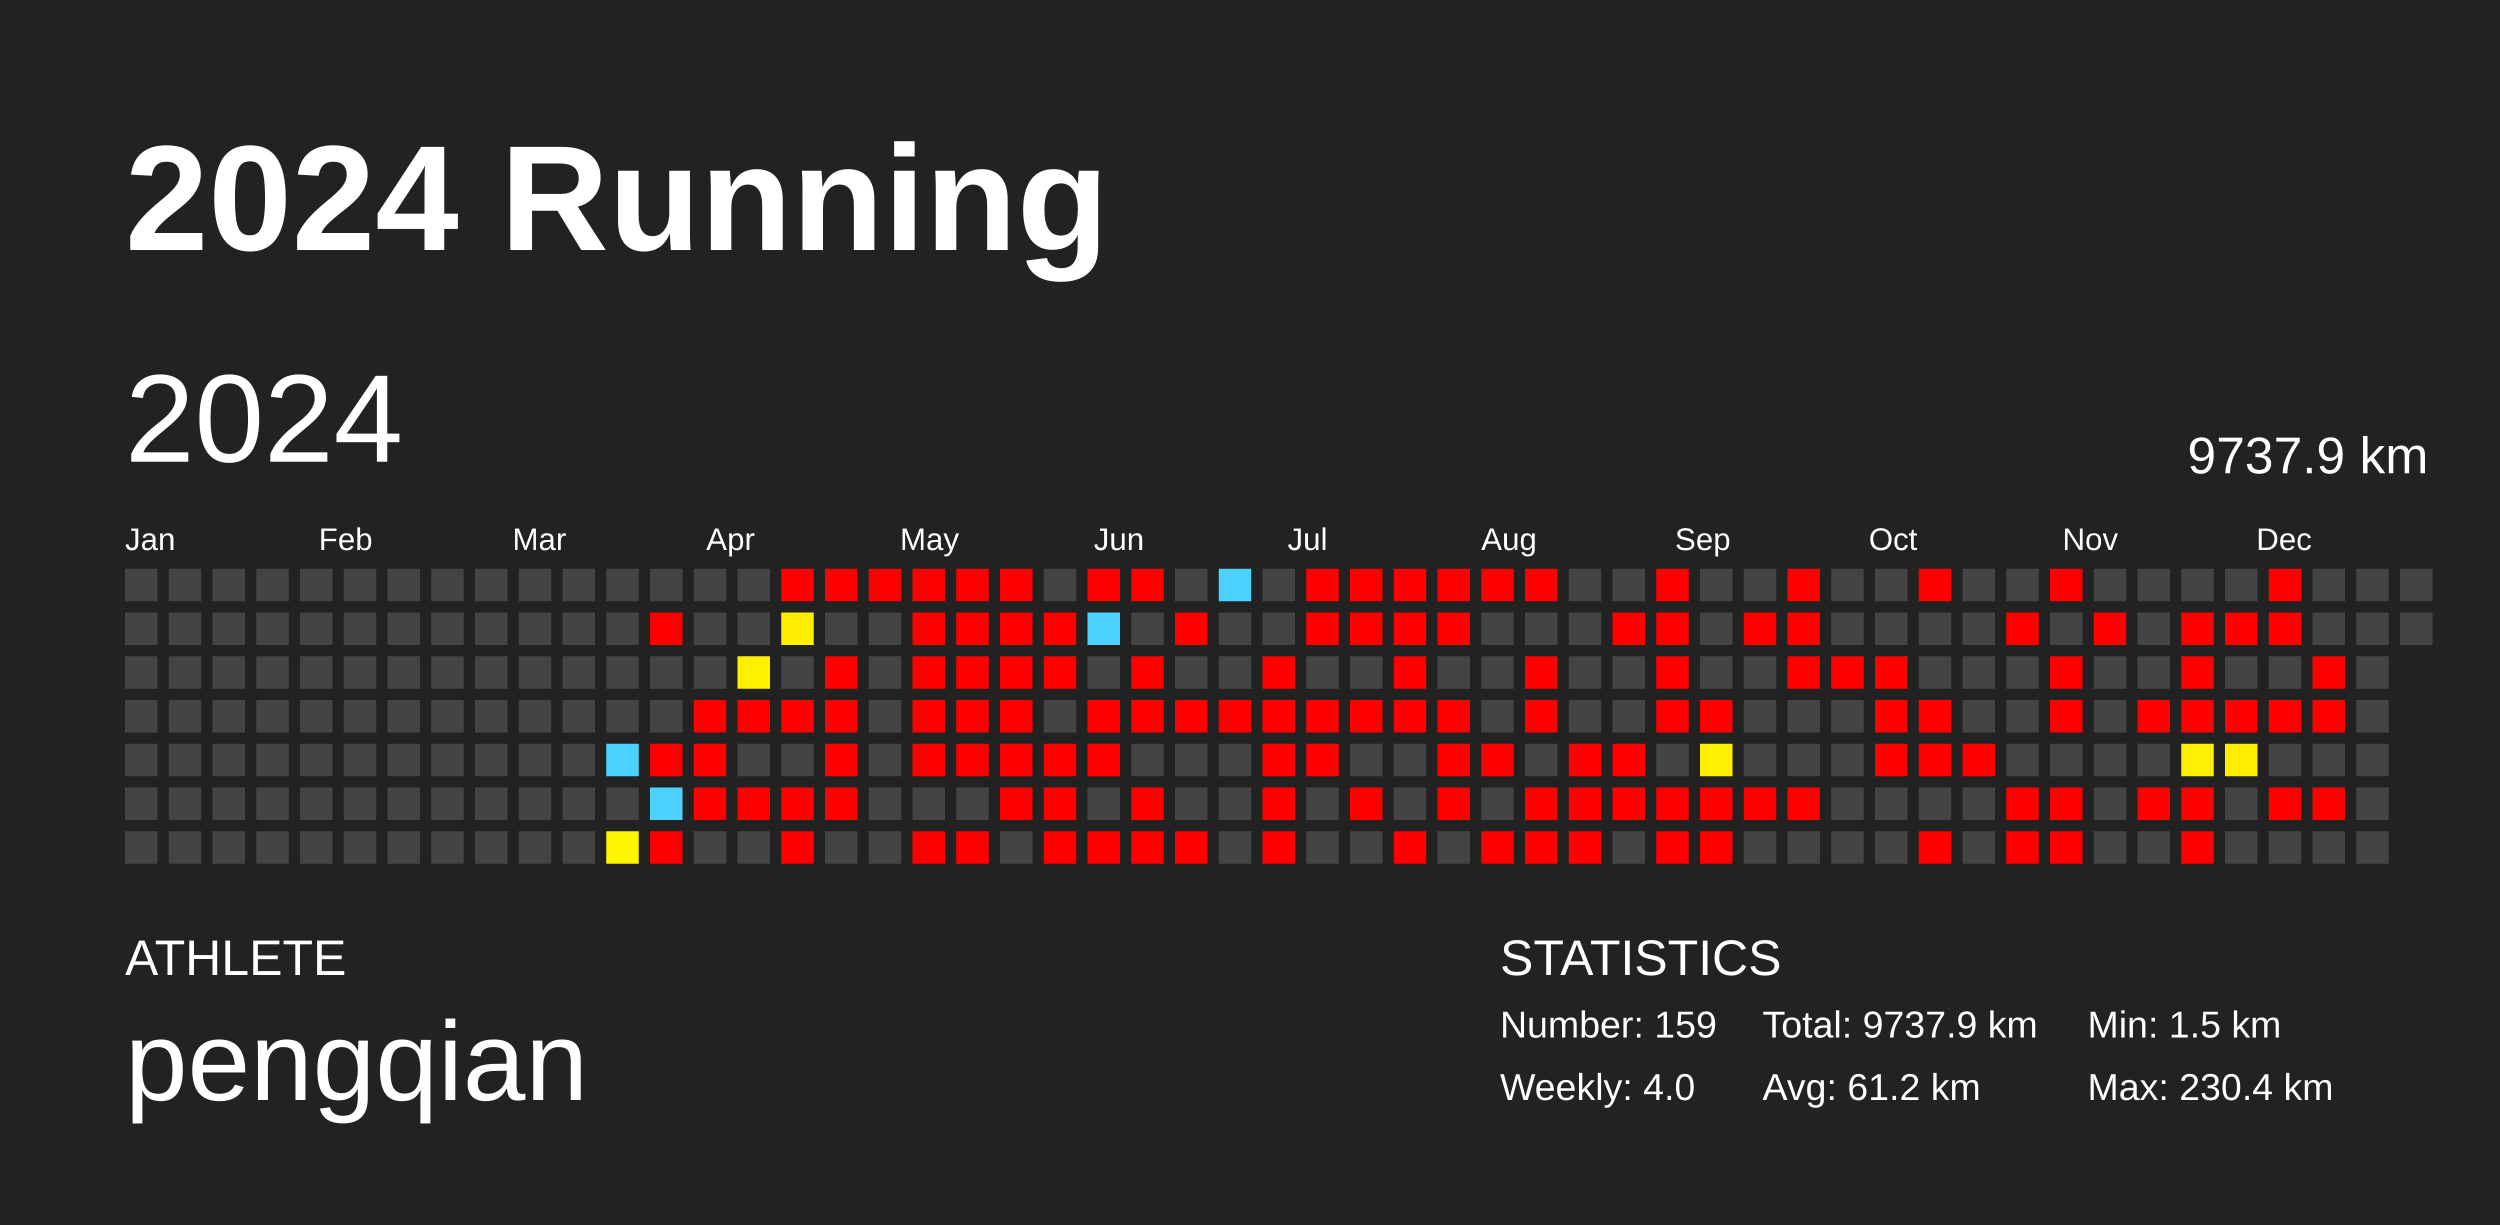
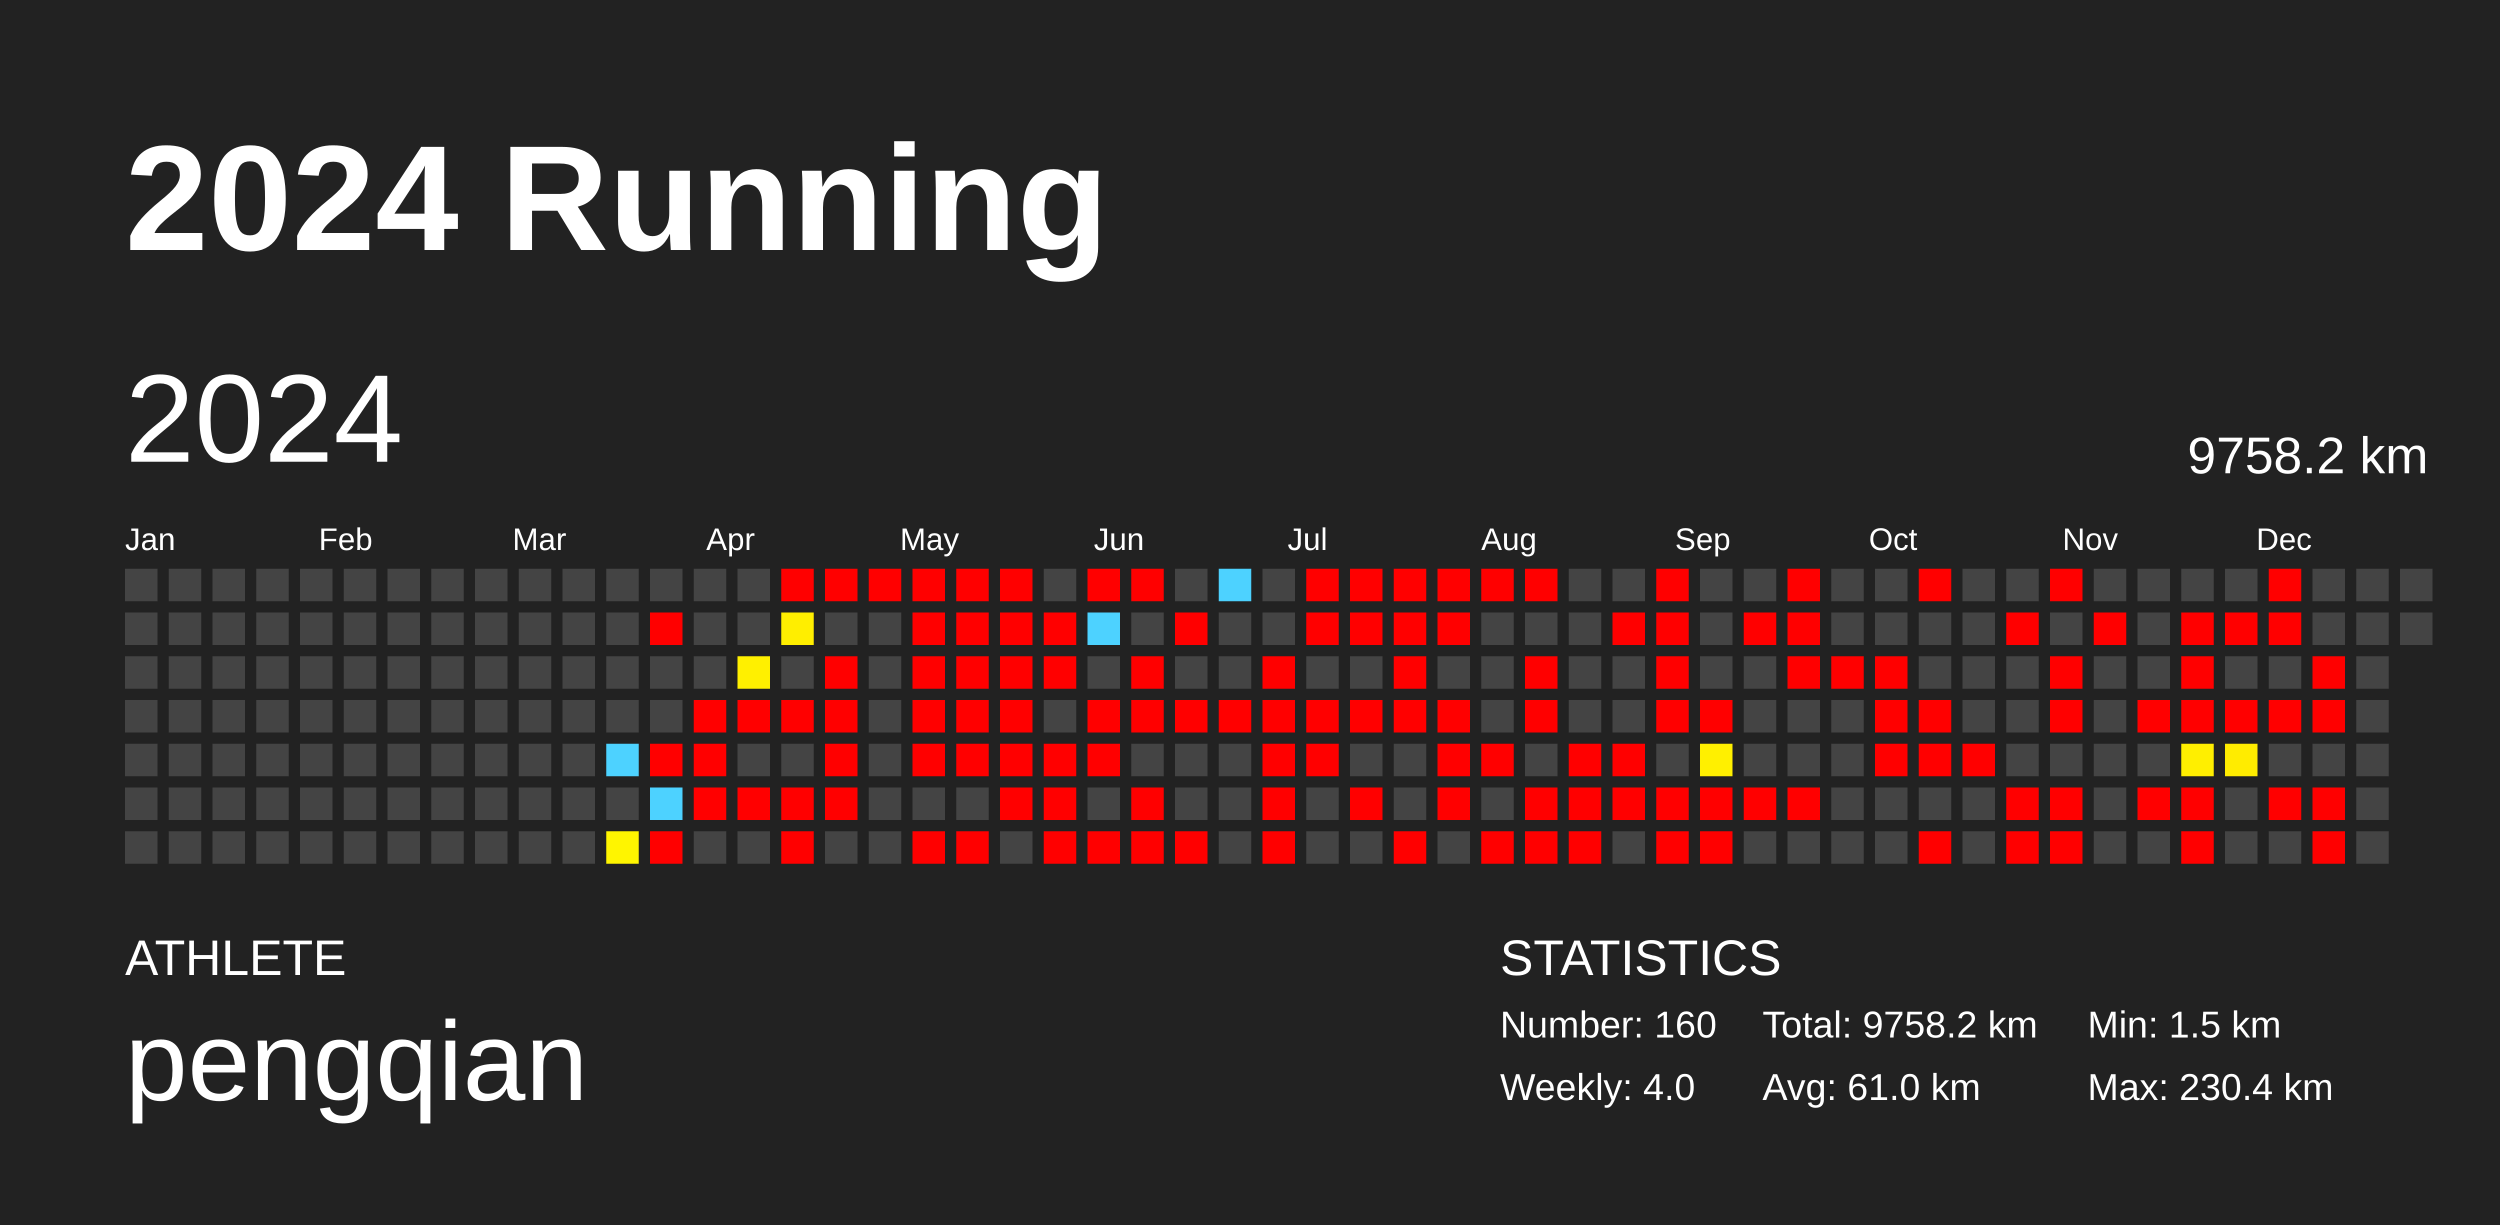
<svg xmlns="http://www.w3.org/2000/svg" baseProfile="full" height="98mm" version="1.1" viewBox="0,0,200,98" width="200mm">
  <defs />
  <rect fill="#222222" height="98" width="200" x="0" y="0" />
  <text fill="#FFFFFF" style="font-size:12px; font-family:Arial; font-weight:bold;" x="10" y="20">2024 Running</text>
  <text fill="#FFFFFF" style="font-size:4px; font-family:Arial" x="10" y="78">ATHLETE</text>
  <text fill="#FFFFFF" style="font-size:9px; font-family:Arial" x="10" y="88">pengqian</text>
  <text fill="#FFFFFF" style="font-size:4px; font-family:Arial" x="120" y="78">STATISTICS</text>
-   <text fill="#FFFFFF" style="font-size:3px; font-family:Arial" x="120" y="83">Number: 159</text>
+   <text fill="#FFFFFF" style="font-size:3px; font-family:Arial" x="120" y="83">Number: 160</text>
  <text fill="#FFFFFF" style="font-size:3px; font-family:Arial" x="120" y="88">Weekly: 4.0</text>
-   <text fill="#FFFFFF" style="font-size:3px; font-family:Arial" x="141" y="83">Total: 9737.9 km</text>
-   <text fill="#FFFFFF" style="font-size:3px; font-family:Arial" x="141" y="88">Avg: 61.2 km</text>
+   <text fill="#FFFFFF" style="font-size:3px; font-family:Arial" x="141" y="83">Total: 9758.2 km</text>
+   <text fill="#FFFFFF" style="font-size:3px; font-family:Arial" x="141" y="88">Avg: 61.0 km</text>
  <text fill="#FFFFFF" style="font-size:3px; font-family:Arial" x="167" y="83">Min: 1.5 km</text>
  <text fill="#FFFFFF" style="font-size:3px; font-family:Arial" x="167" y="88">Max: 230.4 km</text>
  <text dominant-baseline="hanging" fill="#FFFFFF" style="font-size:10.0px; font-family:Arial;" x="10" y="30">2024</text>
-   <text dominant-baseline="hanging" fill="#FFFFFF" style="font-size:4.125px; font-family:Arial;" x="175" y="35">9737.9 km</text>
+   <text dominant-baseline="hanging" fill="#FFFFFF" style="font-size:4.125px; font-family:Arial;" x="175" y="35">9758.2 km</text>
  <text fill="#FFFFFF" style="font-size:2.5px; font-family:Arial" x="10.0" y="44">Jan</text>
  <text fill="#FFFFFF" style="font-size:2.5px; font-family:Arial" x="25.5" y="44">Feb</text>
  <text fill="#FFFFFF" style="font-size:2.5px; font-family:Arial" x="41.0" y="44">Mar</text>
  <text fill="#FFFFFF" style="font-size:2.5px; font-family:Arial" x="56.5" y="44">Apr</text>
  <text fill="#FFFFFF" style="font-size:2.5px; font-family:Arial" x="72.0" y="44">May</text>
  <text fill="#FFFFFF" style="font-size:2.5px; font-family:Arial" x="87.5" y="44">Jun</text>
  <text fill="#FFFFFF" style="font-size:2.5px; font-family:Arial" x="103.0" y="44">Jul</text>
  <text fill="#FFFFFF" style="font-size:2.5px; font-family:Arial" x="118.5" y="44">Aug</text>
  <text fill="#FFFFFF" style="font-size:2.5px; font-family:Arial" x="134.0" y="44">Sep</text>
  <text fill="#FFFFFF" style="font-size:2.5px; font-family:Arial" x="149.5" y="44">Oct</text>
  <text fill="#FFFFFF" style="font-size:2.5px; font-family:Arial" x="165.0" y="44">Nov</text>
  <text fill="#FFFFFF" style="font-size:2.5px; font-family:Arial" x="180.5" y="44">Dec</text>
  <rect fill="#444444" height="2.6" width="2.6" x="10.0" y="45.5" />
  <rect fill="#444444" height="2.6" width="2.6" x="10.0" y="49.0" />
  <rect fill="#444444" height="2.6" width="2.6" x="10.0" y="52.5" />
  <rect fill="#444444" height="2.6" width="2.6" x="10.0" y="56.0" />
  <rect fill="#444444" height="2.6" width="2.6" x="10.0" y="59.5" />
  <rect fill="#444444" height="2.6" width="2.6" x="10.0" y="63.0" />
  <rect fill="#444444" height="2.6" width="2.6" x="10.0" y="66.5" />
  <rect fill="#444444" height="2.6" width="2.6" x="13.5" y="45.5" />
  <rect fill="#444444" height="2.6" width="2.6" x="13.5" y="49.0" />
  <rect fill="#444444" height="2.6" width="2.6" x="13.5" y="52.5" />
  <rect fill="#444444" height="2.6" width="2.6" x="13.5" y="56.0" />
  <rect fill="#444444" height="2.6" width="2.6" x="13.5" y="59.5" />
  <rect fill="#444444" height="2.6" width="2.6" x="13.5" y="63.0" />
  <rect fill="#444444" height="2.6" width="2.6" x="13.5" y="66.5" />
  <rect fill="#444444" height="2.6" width="2.6" x="17.0" y="45.5" />
  <rect fill="#444444" height="2.6" width="2.6" x="17.0" y="49.0" />
  <rect fill="#444444" height="2.6" width="2.6" x="17.0" y="52.5" />
  <rect fill="#444444" height="2.6" width="2.6" x="17.0" y="56.0" />
  <rect fill="#444444" height="2.6" width="2.6" x="17.0" y="59.5" />
  <rect fill="#444444" height="2.6" width="2.6" x="17.0" y="63.0" />
  <rect fill="#444444" height="2.6" width="2.6" x="17.0" y="66.5" />
  <rect fill="#444444" height="2.6" width="2.6" x="20.5" y="45.5" />
  <rect fill="#444444" height="2.6" width="2.6" x="20.5" y="49.0" />
  <rect fill="#444444" height="2.6" width="2.6" x="20.5" y="52.5" />
  <rect fill="#444444" height="2.6" width="2.6" x="20.5" y="56.0" />
  <rect fill="#444444" height="2.6" width="2.6" x="20.5" y="59.5" />
  <rect fill="#444444" height="2.6" width="2.6" x="20.5" y="63.0" />
  <rect fill="#444444" height="2.6" width="2.6" x="20.5" y="66.5" />
  <rect fill="#444444" height="2.6" width="2.6" x="24.0" y="45.5" />
  <rect fill="#444444" height="2.6" width="2.6" x="24.0" y="49.0" />
  <rect fill="#444444" height="2.6" width="2.6" x="24.0" y="52.5" />
  <rect fill="#444444" height="2.6" width="2.6" x="24.0" y="56.0" />
  <rect fill="#444444" height="2.6" width="2.6" x="24.0" y="59.5" />
  <rect fill="#444444" height="2.6" width="2.6" x="24.0" y="63.0" />
  <rect fill="#444444" height="2.6" width="2.6" x="24.0" y="66.5" />
  <rect fill="#444444" height="2.6" width="2.6" x="27.5" y="45.5" />
  <rect fill="#444444" height="2.6" width="2.6" x="27.5" y="49.0" />
  <rect fill="#444444" height="2.6" width="2.6" x="27.5" y="52.5" />
  <rect fill="#444444" height="2.6" width="2.6" x="27.5" y="56.0" />
  <rect fill="#444444" height="2.6" width="2.6" x="27.5" y="59.5" />
  <rect fill="#444444" height="2.6" width="2.6" x="27.5" y="63.0" />
  <rect fill="#444444" height="2.6" width="2.6" x="27.5" y="66.5" />
  <rect fill="#444444" height="2.6" width="2.6" x="31.0" y="45.5" />
  <rect fill="#444444" height="2.6" width="2.6" x="31.0" y="49.0" />
  <rect fill="#444444" height="2.6" width="2.6" x="31.0" y="52.5" />
  <rect fill="#444444" height="2.6" width="2.6" x="31.0" y="56.0" />
  <rect fill="#444444" height="2.6" width="2.6" x="31.0" y="59.5" />
  <rect fill="#444444" height="2.6" width="2.6" x="31.0" y="63.0" />
  <rect fill="#444444" height="2.6" width="2.6" x="31.0" y="66.5" />
  <rect fill="#444444" height="2.6" width="2.6" x="34.5" y="45.5" />
  <rect fill="#444444" height="2.6" width="2.6" x="34.5" y="49.0" />
  <rect fill="#444444" height="2.6" width="2.6" x="34.5" y="52.5" />
  <rect fill="#444444" height="2.6" width="2.6" x="34.5" y="56.0" />
  <rect fill="#444444" height="2.6" width="2.6" x="34.5" y="59.5" />
  <rect fill="#444444" height="2.6" width="2.6" x="34.5" y="63.0" />
  <rect fill="#444444" height="2.6" width="2.6" x="34.5" y="66.5" />
  <rect fill="#444444" height="2.6" width="2.6" x="38.0" y="45.5" />
  <rect fill="#444444" height="2.6" width="2.6" x="38.0" y="49.0" />
  <rect fill="#444444" height="2.6" width="2.6" x="38.0" y="52.5" />
  <rect fill="#444444" height="2.6" width="2.6" x="38.0" y="56.0" />
  <rect fill="#444444" height="2.6" width="2.6" x="38.0" y="59.5" />
  <rect fill="#444444" height="2.6" width="2.6" x="38.0" y="63.0" />
  <rect fill="#444444" height="2.6" width="2.6" x="38.0" y="66.5" />
  <rect fill="#444444" height="2.6" width="2.6" x="41.5" y="45.5" />
  <rect fill="#444444" height="2.6" width="2.6" x="41.5" y="49.0" />
  <rect fill="#444444" height="2.6" width="2.6" x="41.5" y="52.5" />
  <rect fill="#444444" height="2.6" width="2.6" x="41.5" y="56.0" />
  <rect fill="#444444" height="2.6" width="2.6" x="41.5" y="59.5" />
  <rect fill="#444444" height="2.6" width="2.6" x="41.5" y="63.0" />
  <rect fill="#444444" height="2.6" width="2.6" x="41.5" y="66.5" />
  <rect fill="#444444" height="2.6" width="2.6" x="45.0" y="45.5" />
  <rect fill="#444444" height="2.6" width="2.6" x="45.0" y="49.0" />
  <rect fill="#444444" height="2.6" width="2.6" x="45.0" y="52.5" />
  <rect fill="#444444" height="2.6" width="2.6" x="45.0" y="56.0" />
  <rect fill="#444444" height="2.6" width="2.6" x="45.0" y="59.5" />
  <rect fill="#444444" height="2.6" width="2.6" x="45.0" y="63.0" />
  <rect fill="#444444" height="2.6" width="2.6" x="45.0" y="66.5" />
  <rect fill="#444444" height="2.6" width="2.6" x="48.5" y="45.5" />
  <rect fill="#444444" height="2.6" width="2.6" x="48.5" y="49.0" />
  <rect fill="#444444" height="2.6" width="2.6" x="48.5" y="52.5" />
  <rect fill="#444444" height="2.6" width="2.6" x="48.5" y="56.0" />
  <rect fill="#4dd2ff" height="2.6" width="2.6" x="48.5" y="59.5" />
  <rect fill="#444444" height="2.6" width="2.6" x="48.5" y="63.0" />
  <rect fill="#fff500" height="2.6" width="2.6" x="48.5" y="66.5" />
  <rect fill="#444444" height="2.6" width="2.6" x="52.0" y="45.5" />
  <rect fill="red" height="2.6" width="2.6" x="52.0" y="49.0" />
  <rect fill="#444444" height="2.6" width="2.6" x="52.0" y="52.5" />
  <rect fill="#444444" height="2.6" width="2.6" x="52.0" y="56.0" />
  <rect fill="red" height="2.6" width="2.6" x="52.0" y="59.5" />
  <rect fill="#4dd2ff" height="2.6" width="2.6" x="52.0" y="63.0" />
  <rect fill="red" height="2.6" width="2.6" x="52.0" y="66.5" />
  <rect fill="#444444" height="2.6" width="2.6" x="55.5" y="45.5" />
  <rect fill="#444444" height="2.6" width="2.6" x="55.5" y="49.0" />
  <rect fill="#444444" height="2.6" width="2.6" x="55.5" y="52.5" />
  <rect fill="red" height="2.6" width="2.6" x="55.5" y="56.0" />
  <rect fill="red" height="2.6" width="2.6" x="55.5" y="59.5" />
  <rect fill="red" height="2.6" width="2.6" x="55.5" y="63.0" />
  <rect fill="#444444" height="2.6" width="2.6" x="55.5" y="66.5" />
  <rect fill="#444444" height="2.6" width="2.6" x="59.0" y="45.5" />
  <rect fill="#444444" height="2.6" width="2.6" x="59.0" y="49.0" />
  <rect fill="#fff000" height="2.6" width="2.6" x="59.0" y="52.5" />
  <rect fill="red" height="2.6" width="2.6" x="59.0" y="56.0" />
  <rect fill="#444444" height="2.6" width="2.6" x="59.0" y="59.5" />
  <rect fill="red" height="2.6" width="2.6" x="59.0" y="63.0" />
  <rect fill="#444444" height="2.6" width="2.6" x="59.0" y="66.5" />
  <rect fill="red" height="2.6" width="2.6" x="62.5" y="45.5" />
  <rect fill="#ffee00" height="2.6" width="2.6" x="62.5" y="49.0" />
  <rect fill="#444444" height="2.6" width="2.6" x="62.5" y="52.5" />
  <rect fill="red" height="2.6" width="2.6" x="62.5" y="56.0" />
  <rect fill="#444444" height="2.6" width="2.6" x="62.5" y="59.5" />
  <rect fill="red" height="2.6" width="2.6" x="62.5" y="63.0" />
  <rect fill="red" height="2.6" width="2.6" x="62.5" y="66.5" />
  <rect fill="red" height="2.6" width="2.6" x="66.0" y="45.5" />
  <rect fill="#444444" height="2.6" width="2.6" x="66.0" y="49.0" />
  <rect fill="red" height="2.6" width="2.6" x="66.0" y="52.5" />
  <rect fill="red" height="2.6" width="2.6" x="66.0" y="56.0" />
  <rect fill="red" height="2.6" width="2.6" x="66.0" y="59.5" />
  <rect fill="red" height="2.6" width="2.6" x="66.0" y="63.0" />
  <rect fill="#444444" height="2.6" width="2.6" x="66.0" y="66.5" />
  <rect fill="red" height="2.6" width="2.6" x="69.5" y="45.5" />
  <rect fill="#444444" height="2.6" width="2.6" x="69.5" y="49.0" />
  <rect fill="#444444" height="2.6" width="2.6" x="69.5" y="52.5" />
  <rect fill="#444444" height="2.6" width="2.6" x="69.5" y="56.0" />
  <rect fill="#444444" height="2.6" width="2.6" x="69.5" y="59.5" />
  <rect fill="#444444" height="2.6" width="2.6" x="69.5" y="63.0" />
  <rect fill="#444444" height="2.6" width="2.6" x="69.5" y="66.5" />
  <rect fill="red" height="2.6" width="2.6" x="73.0" y="45.5" />
  <rect fill="red" height="2.6" width="2.6" x="73.0" y="49.0" />
  <rect fill="red" height="2.6" width="2.6" x="73.0" y="52.5" />
  <rect fill="red" height="2.6" width="2.6" x="73.0" y="56.0" />
  <rect fill="red" height="2.6" width="2.6" x="73.0" y="59.5" />
  <rect fill="#444444" height="2.6" width="2.6" x="73.0" y="63.0" />
  <rect fill="red" height="2.6" width="2.6" x="73.0" y="66.5" />
  <rect fill="red" height="2.6" width="2.6" x="76.5" y="45.5" />
  <rect fill="red" height="2.6" width="2.6" x="76.5" y="49.0" />
  <rect fill="red" height="2.6" width="2.6" x="76.5" y="52.5" />
  <rect fill="red" height="2.6" width="2.6" x="76.5" y="56.0" />
  <rect fill="red" height="2.6" width="2.6" x="76.5" y="59.5" />
  <rect fill="#444444" height="2.6" width="2.6" x="76.5" y="63.0" />
  <rect fill="red" height="2.6" width="2.6" x="76.5" y="66.5" />
  <rect fill="red" height="2.6" width="2.6" x="80.0" y="45.5" />
  <rect fill="red" height="2.6" width="2.6" x="80.0" y="49.0" />
  <rect fill="red" height="2.6" width="2.6" x="80.0" y="52.5" />
  <rect fill="red" height="2.6" width="2.6" x="80.0" y="56.0" />
  <rect fill="red" height="2.6" width="2.6" x="80.0" y="59.5" />
  <rect fill="red" height="2.6" width="2.6" x="80.0" y="63.0" />
  <rect fill="#444444" height="2.6" width="2.6" x="80.0" y="66.5" />
  <rect fill="#444444" height="2.6" width="2.6" x="83.5" y="45.5" />
  <rect fill="red" height="2.6" width="2.6" x="83.5" y="49.0" />
  <rect fill="red" height="2.6" width="2.6" x="83.5" y="52.5" />
  <rect fill="#444444" height="2.6" width="2.6" x="83.5" y="56.0" />
  <rect fill="red" height="2.6" width="2.6" x="83.5" y="59.5" />
  <rect fill="red" height="2.6" width="2.6" x="83.5" y="63.0" />
  <rect fill="red" height="2.6" width="2.6" x="83.5" y="66.5" />
  <rect fill="red" height="2.6" width="2.6" x="87.0" y="45.5" />
  <rect fill="#4dd2ff" height="2.6" width="2.6" x="87.0" y="49.0" />
  <rect fill="#444444" height="2.6" width="2.6" x="87.0" y="52.5" />
  <rect fill="red" height="2.6" width="2.6" x="87.0" y="56.0" />
  <rect fill="red" height="2.6" width="2.6" x="87.0" y="59.5" />
  <rect fill="#444444" height="2.6" width="2.6" x="87.0" y="63.0" />
  <rect fill="red" height="2.6" width="2.6" x="87.0" y="66.5" />
  <rect fill="red" height="2.6" width="2.6" x="90.5" y="45.5" />
  <rect fill="#444444" height="2.6" width="2.6" x="90.5" y="49.0" />
  <rect fill="red" height="2.6" width="2.6" x="90.5" y="52.5" />
  <rect fill="red" height="2.6" width="2.6" x="90.5" y="56.0" />
  <rect fill="#444444" height="2.6" width="2.6" x="90.5" y="59.5" />
  <rect fill="red" height="2.6" width="2.6" x="90.5" y="63.0" />
  <rect fill="red" height="2.6" width="2.6" x="90.5" y="66.5" />
  <rect fill="#444444" height="2.6" width="2.6" x="94.0" y="45.5" />
  <rect fill="red" height="2.6" width="2.6" x="94.0" y="49.0" />
  <rect fill="#444444" height="2.6" width="2.6" x="94.0" y="52.5" />
  <rect fill="red" height="2.6" width="2.6" x="94.0" y="56.0" />
  <rect fill="#444444" height="2.6" width="2.6" x="94.0" y="59.5" />
  <rect fill="#444444" height="2.6" width="2.6" x="94.0" y="63.0" />
  <rect fill="red" height="2.6" width="2.6" x="94.0" y="66.5" />
  <rect fill="#4dd2ff" height="2.6" width="2.6" x="97.5" y="45.5" />
  <rect fill="#444444" height="2.6" width="2.6" x="97.5" y="49.0" />
  <rect fill="#444444" height="2.6" width="2.6" x="97.5" y="52.5" />
  <rect fill="red" height="2.6" width="2.6" x="97.5" y="56.0" />
  <rect fill="#444444" height="2.6" width="2.6" x="97.5" y="59.5" />
  <rect fill="#444444" height="2.6" width="2.6" x="97.5" y="63.0" />
  <rect fill="#444444" height="2.6" width="2.6" x="97.5" y="66.5" />
  <rect fill="#444444" height="2.6" width="2.6" x="101.0" y="45.5" />
  <rect fill="#444444" height="2.6" width="2.6" x="101.0" y="49.0" />
  <rect fill="red" height="2.6" width="2.6" x="101.0" y="52.5" />
  <rect fill="red" height="2.6" width="2.6" x="101.0" y="56.0" />
  <rect fill="red" height="2.6" width="2.6" x="101.0" y="59.5" />
  <rect fill="red" height="2.6" width="2.6" x="101.0" y="63.0" />
  <rect fill="red" height="2.6" width="2.6" x="101.0" y="66.5" />
  <rect fill="red" height="2.6" width="2.6" x="104.5" y="45.5" />
  <rect fill="red" height="2.6" width="2.6" x="104.5" y="49.0" />
  <rect fill="#444444" height="2.6" width="2.6" x="104.5" y="52.5" />
  <rect fill="red" height="2.6" width="2.6" x="104.5" y="56.0" />
  <rect fill="red" height="2.6" width="2.6" x="104.5" y="59.5" />
  <rect fill="#444444" height="2.6" width="2.6" x="104.5" y="63.0" />
  <rect fill="#444444" height="2.6" width="2.6" x="104.5" y="66.5" />
  <rect fill="red" height="2.6" width="2.6" x="108.0" y="45.5" />
  <rect fill="red" height="2.6" width="2.6" x="108.0" y="49.0" />
  <rect fill="#444444" height="2.6" width="2.6" x="108.0" y="52.5" />
  <rect fill="red" height="2.6" width="2.6" x="108.0" y="56.0" />
  <rect fill="#444444" height="2.6" width="2.6" x="108.0" y="59.5" />
  <rect fill="red" height="2.6" width="2.6" x="108.0" y="63.0" />
  <rect fill="#444444" height="2.6" width="2.6" x="108.0" y="66.5" />
  <rect fill="red" height="2.6" width="2.6" x="111.5" y="45.5" />
  <rect fill="red" height="2.6" width="2.6" x="111.5" y="49.0" />
  <rect fill="red" height="2.6" width="2.6" x="111.5" y="52.5" />
  <rect fill="red" height="2.6" width="2.6" x="111.5" y="56.0" />
  <rect fill="#444444" height="2.6" width="2.6" x="111.5" y="59.5" />
  <rect fill="#444444" height="2.6" width="2.6" x="111.5" y="63.0" />
  <rect fill="red" height="2.6" width="2.6" x="111.5" y="66.5" />
  <rect fill="red" height="2.6" width="2.6" x="115.0" y="45.5" />
  <rect fill="red" height="2.6" width="2.6" x="115.0" y="49.0" />
  <rect fill="#444444" height="2.6" width="2.6" x="115.0" y="52.5" />
  <rect fill="red" height="2.6" width="2.6" x="115.0" y="56.0" />
  <rect fill="red" height="2.6" width="2.6" x="115.0" y="59.5" />
  <rect fill="red" height="2.6" width="2.6" x="115.0" y="63.0" />
  <rect fill="#444444" height="2.6" width="2.6" x="115.0" y="66.5" />
  <rect fill="red" height="2.6" width="2.6" x="118.5" y="45.5" />
  <rect fill="#444444" height="2.6" width="2.6" x="118.5" y="49.0" />
  <rect fill="#444444" height="2.6" width="2.6" x="118.5" y="52.5" />
  <rect fill="#444444" height="2.6" width="2.6" x="118.5" y="56.0" />
  <rect fill="red" height="2.6" width="2.6" x="118.5" y="59.5" />
  <rect fill="#444444" height="2.6" width="2.6" x="118.5" y="63.0" />
  <rect fill="red" height="2.6" width="2.6" x="118.5" y="66.5" />
  <rect fill="red" height="2.6" width="2.6" x="122.0" y="45.5" />
  <rect fill="#444444" height="2.6" width="2.6" x="122.0" y="49.0" />
  <rect fill="red" height="2.6" width="2.6" x="122.0" y="52.5" />
  <rect fill="red" height="2.6" width="2.6" x="122.0" y="56.0" />
  <rect fill="#444444" height="2.6" width="2.6" x="122.0" y="59.5" />
  <rect fill="red" height="2.6" width="2.6" x="122.0" y="63.0" />
  <rect fill="red" height="2.6" width="2.6" x="122.0" y="66.5" />
  <rect fill="#444444" height="2.6" width="2.6" x="125.5" y="45.5" />
  <rect fill="#444444" height="2.6" width="2.6" x="125.5" y="49.0" />
  <rect fill="#444444" height="2.6" width="2.6" x="125.5" y="52.5" />
  <rect fill="#444444" height="2.6" width="2.6" x="125.5" y="56.0" />
  <rect fill="red" height="2.6" width="2.6" x="125.5" y="59.5" />
  <rect fill="red" height="2.6" width="2.6" x="125.5" y="63.0" />
  <rect fill="red" height="2.6" width="2.6" x="125.5" y="66.5" />
  <rect fill="#444444" height="2.6" width="2.6" x="129.0" y="45.5" />
  <rect fill="red" height="2.6" width="2.6" x="129.0" y="49.0" />
  <rect fill="#444444" height="2.6" width="2.6" x="129.0" y="52.5" />
  <rect fill="#444444" height="2.6" width="2.6" x="129.0" y="56.0" />
  <rect fill="red" height="2.6" width="2.6" x="129.0" y="59.5" />
  <rect fill="red" height="2.6" width="2.6" x="129.0" y="63.0" />
  <rect fill="#444444" height="2.6" width="2.6" x="129.0" y="66.5" />
  <rect fill="red" height="2.6" width="2.6" x="132.5" y="45.5" />
  <rect fill="red" height="2.6" width="2.6" x="132.5" y="49.0" />
  <rect fill="red" height="2.6" width="2.6" x="132.5" y="52.5" />
  <rect fill="red" height="2.6" width="2.6" x="132.5" y="56.0" />
  <rect fill="#444444" height="2.6" width="2.6" x="132.5" y="59.5" />
  <rect fill="red" height="2.6" width="2.6" x="132.5" y="63.0" />
  <rect fill="red" height="2.6" width="2.6" x="132.5" y="66.5" />
  <rect fill="#444444" height="2.6" width="2.6" x="136.0" y="45.5" />
  <rect fill="#444444" height="2.6" width="2.6" x="136.0" y="49.0" />
  <rect fill="#444444" height="2.6" width="2.6" x="136.0" y="52.5" />
  <rect fill="red" height="2.6" width="2.6" x="136.0" y="56.0" />
  <rect fill="#fff000" height="2.6" width="2.6" x="136.0" y="59.5" />
  <rect fill="red" height="2.6" width="2.6" x="136.0" y="63.0" />
  <rect fill="red" height="2.6" width="2.6" x="136.0" y="66.5" />
  <rect fill="#444444" height="2.6" width="2.6" x="139.5" y="45.5" />
  <rect fill="red" height="2.6" width="2.6" x="139.5" y="49.0" />
  <rect fill="#444444" height="2.6" width="2.6" x="139.5" y="52.5" />
  <rect fill="#444444" height="2.6" width="2.6" x="139.5" y="56.0" />
  <rect fill="#444444" height="2.6" width="2.6" x="139.5" y="59.5" />
  <rect fill="red" height="2.6" width="2.6" x="139.5" y="63.0" />
  <rect fill="#444444" height="2.6" width="2.6" x="139.5" y="66.5" />
  <rect fill="red" height="2.6" width="2.6" x="143.0" y="45.5" />
  <rect fill="red" height="2.6" width="2.6" x="143.0" y="49.0" />
  <rect fill="red" height="2.6" width="2.6" x="143.0" y="52.5" />
  <rect fill="#444444" height="2.6" width="2.6" x="143.0" y="56.0" />
  <rect fill="#444444" height="2.6" width="2.6" x="143.0" y="59.5" />
  <rect fill="red" height="2.6" width="2.6" x="143.0" y="63.0" />
  <rect fill="#444444" height="2.6" width="2.6" x="143.0" y="66.5" />
  <rect fill="#444444" height="2.6" width="2.6" x="146.5" y="45.5" />
  <rect fill="#444444" height="2.6" width="2.6" x="146.5" y="49.0" />
  <rect fill="red" height="2.6" width="2.6" x="146.5" y="52.5" />
  <rect fill="#444444" height="2.6" width="2.6" x="146.5" y="56.0" />
  <rect fill="#444444" height="2.6" width="2.6" x="146.5" y="59.5" />
  <rect fill="#444444" height="2.6" width="2.6" x="146.5" y="63.0" />
  <rect fill="#444444" height="2.6" width="2.6" x="146.5" y="66.5" />
  <rect fill="#444444" height="2.6" width="2.6" x="150.0" y="45.5" />
  <rect fill="#444444" height="2.6" width="2.6" x="150.0" y="49.0" />
  <rect fill="red" height="2.6" width="2.6" x="150.0" y="52.5" />
  <rect fill="red" height="2.6" width="2.6" x="150.0" y="56.0" />
  <rect fill="red" height="2.6" width="2.6" x="150.0" y="59.5" />
  <rect fill="#444444" height="2.6" width="2.6" x="150.0" y="63.0" />
  <rect fill="#444444" height="2.6" width="2.6" x="150.0" y="66.5" />
  <rect fill="red" height="2.6" width="2.6" x="153.5" y="45.5" />
  <rect fill="#444444" height="2.6" width="2.6" x="153.5" y="49.0" />
  <rect fill="#444444" height="2.6" width="2.6" x="153.5" y="52.5" />
  <rect fill="red" height="2.6" width="2.6" x="153.5" y="56.0" />
  <rect fill="red" height="2.6" width="2.6" x="153.5" y="59.5" />
  <rect fill="#444444" height="2.6" width="2.6" x="153.5" y="63.0" />
  <rect fill="red" height="2.6" width="2.6" x="153.5" y="66.5" />
  <rect fill="#444444" height="2.6" width="2.6" x="157.0" y="45.5" />
  <rect fill="#444444" height="2.6" width="2.6" x="157.0" y="49.0" />
  <rect fill="#444444" height="2.6" width="2.6" x="157.0" y="52.5" />
  <rect fill="#444444" height="2.6" width="2.6" x="157.0" y="56.0" />
  <rect fill="red" height="2.6" width="2.6" x="157.0" y="59.5" />
  <rect fill="#444444" height="2.6" width="2.6" x="157.0" y="63.0" />
  <rect fill="#444444" height="2.6" width="2.6" x="157.0" y="66.5" />
  <rect fill="#444444" height="2.6" width="2.6" x="160.5" y="45.5" />
  <rect fill="red" height="2.6" width="2.6" x="160.5" y="49.0" />
  <rect fill="#444444" height="2.6" width="2.6" x="160.5" y="52.5" />
  <rect fill="#444444" height="2.6" width="2.6" x="160.5" y="56.0" />
  <rect fill="#444444" height="2.6" width="2.6" x="160.5" y="59.5" />
  <rect fill="red" height="2.6" width="2.6" x="160.5" y="63.0" />
  <rect fill="red" height="2.6" width="2.6" x="160.5" y="66.5" />
  <rect fill="red" height="2.6" width="2.6" x="164.0" y="45.5" />
  <rect fill="#444444" height="2.6" width="2.6" x="164.0" y="49.0" />
  <rect fill="red" height="2.6" width="2.6" x="164.0" y="52.5" />
  <rect fill="red" height="2.6" width="2.6" x="164.0" y="56.0" />
  <rect fill="#444444" height="2.6" width="2.6" x="164.0" y="59.5" />
  <rect fill="red" height="2.6" width="2.6" x="164.0" y="63.0" />
  <rect fill="red" height="2.6" width="2.6" x="164.0" y="66.5" />
  <rect fill="#444444" height="2.6" width="2.6" x="167.5" y="45.5" />
  <rect fill="red" height="2.6" width="2.6" x="167.5" y="49.0" />
  <rect fill="#444444" height="2.6" width="2.6" x="167.5" y="52.5" />
  <rect fill="#444444" height="2.6" width="2.6" x="167.5" y="56.0" />
  <rect fill="#444444" height="2.6" width="2.6" x="167.5" y="59.5" />
  <rect fill="#444444" height="2.6" width="2.6" x="167.5" y="63.0" />
  <rect fill="#444444" height="2.6" width="2.6" x="167.5" y="66.5" />
  <rect fill="#444444" height="2.6" width="2.6" x="171.0" y="45.5" />
  <rect fill="#444444" height="2.6" width="2.6" x="171.0" y="49.0" />
  <rect fill="#444444" height="2.6" width="2.6" x="171.0" y="52.5" />
  <rect fill="red" height="2.6" width="2.6" x="171.0" y="56.0" />
  <rect fill="#444444" height="2.6" width="2.6" x="171.0" y="59.5" />
  <rect fill="red" height="2.6" width="2.6" x="171.0" y="63.0" />
  <rect fill="#444444" height="2.6" width="2.6" x="171.0" y="66.5" />
  <rect fill="#444444" height="2.6" width="2.6" x="174.5" y="45.5" />
  <rect fill="red" height="2.6" width="2.6" x="174.5" y="49.0" />
  <rect fill="red" height="2.6" width="2.6" x="174.5" y="52.5" />
  <rect fill="red" height="2.6" width="2.6" x="174.5" y="56.0" />
  <rect fill="#ffef00" height="2.6" width="2.6" x="174.5" y="59.5" />
  <rect fill="red" height="2.6" width="2.6" x="174.5" y="63.0" />
  <rect fill="red" height="2.6" width="2.6" x="174.5" y="66.5" />
  <rect fill="#444444" height="2.6" width="2.6" x="178.0" y="45.5" />
  <rect fill="red" height="2.6" width="2.6" x="178.0" y="49.0" />
  <rect fill="#444444" height="2.6" width="2.6" x="178.0" y="52.5" />
  <rect fill="red" height="2.6" width="2.6" x="178.0" y="56.0" />
  <rect fill="#ffec00" height="2.6" width="2.6" x="178.0" y="59.5" />
  <rect fill="#444444" height="2.6" width="2.6" x="178.0" y="63.0" />
  <rect fill="#444444" height="2.6" width="2.6" x="178.0" y="66.5" />
  <rect fill="red" height="2.6" width="2.6" x="181.5" y="45.5" />
  <rect fill="red" height="2.6" width="2.6" x="181.5" y="49.0" />
  <rect fill="#444444" height="2.6" width="2.6" x="181.5" y="52.5" />
  <rect fill="red" height="2.6" width="2.6" x="181.5" y="56.0" />
  <rect fill="#444444" height="2.6" width="2.6" x="181.5" y="59.5" />
  <rect fill="red" height="2.6" width="2.6" x="181.5" y="63.0" />
  <rect fill="#444444" height="2.6" width="2.6" x="181.5" y="66.5" />
  <rect fill="#444444" height="2.6" width="2.6" x="185.0" y="45.5" />
  <rect fill="#444444" height="2.6" width="2.6" x="185.0" y="49.0" />
  <rect fill="red" height="2.6" width="2.6" x="185.0" y="52.5" />
  <rect fill="red" height="2.6" width="2.6" x="185.0" y="56.0" />
  <rect fill="#444444" height="2.6" width="2.6" x="185.0" y="59.5" />
  <rect fill="red" height="2.6" width="2.6" x="185.0" y="63.0" />
-   <rect fill="#444444" height="2.6" width="2.6" x="185.0" y="66.5" />
+   <rect fill="red" height="2.6" width="2.6" x="185.0" y="66.5" />
  <rect fill="#444444" height="2.6" width="2.6" x="188.5" y="45.5" />
  <rect fill="#444444" height="2.6" width="2.6" x="188.5" y="49.0" />
  <rect fill="#444444" height="2.6" width="2.6" x="188.5" y="52.5" />
  <rect fill="#444444" height="2.6" width="2.6" x="188.5" y="56.0" />
  <rect fill="#444444" height="2.6" width="2.6" x="188.5" y="59.5" />
  <rect fill="#444444" height="2.6" width="2.6" x="188.5" y="63.0" />
  <rect fill="#444444" height="2.6" width="2.6" x="188.5" y="66.5" />
  <rect fill="#444444" height="2.6" width="2.6" x="192.0" y="45.5" />
  <rect fill="#444444" height="2.6" width="2.6" x="192.0" y="49.0" />
</svg>
